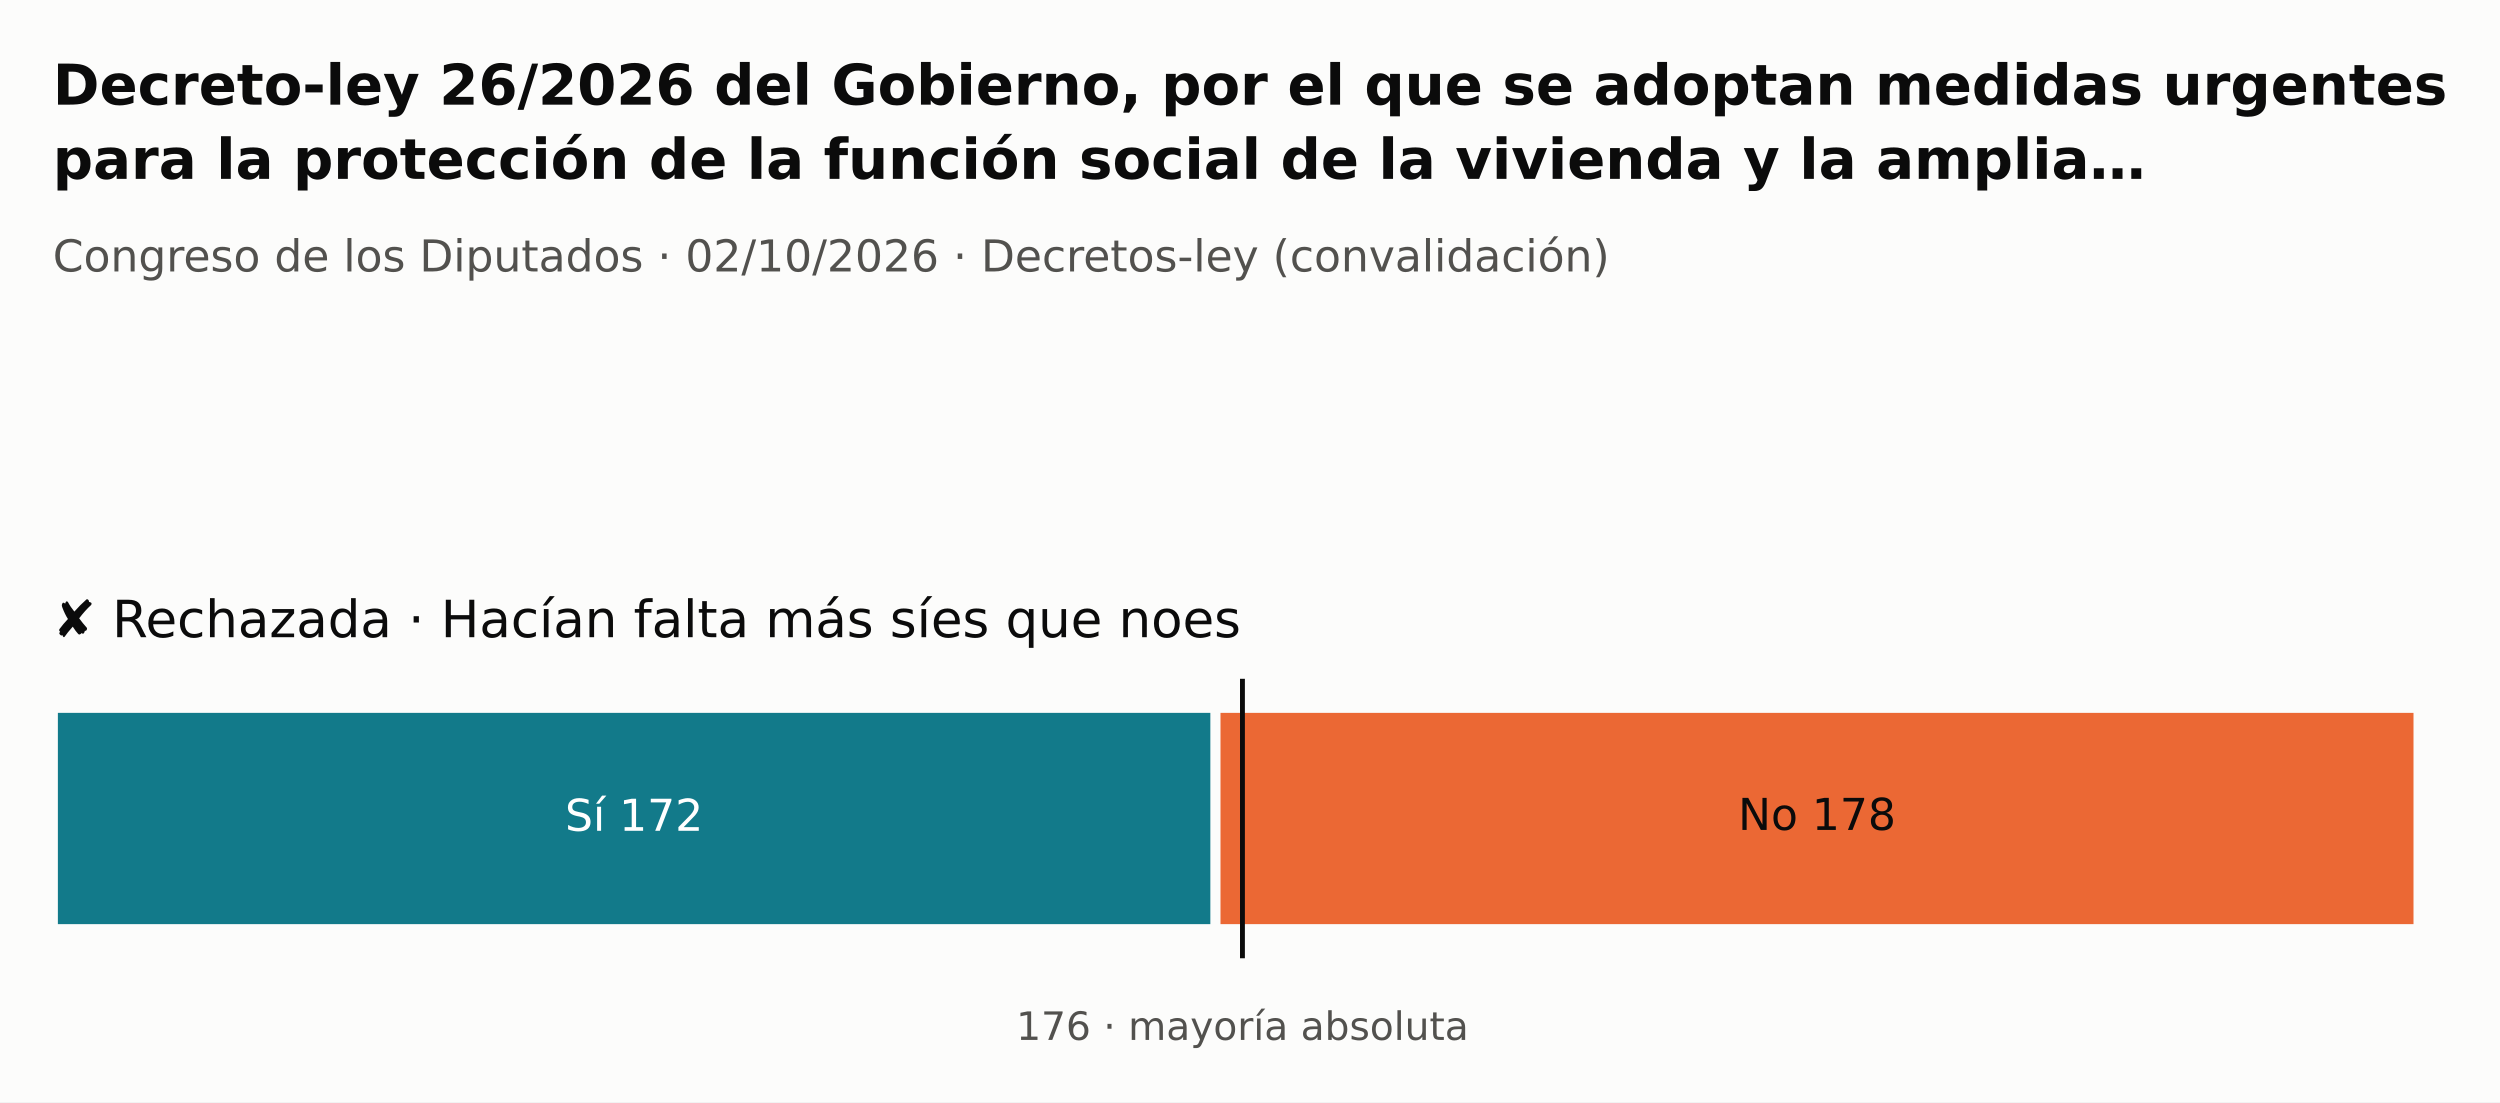
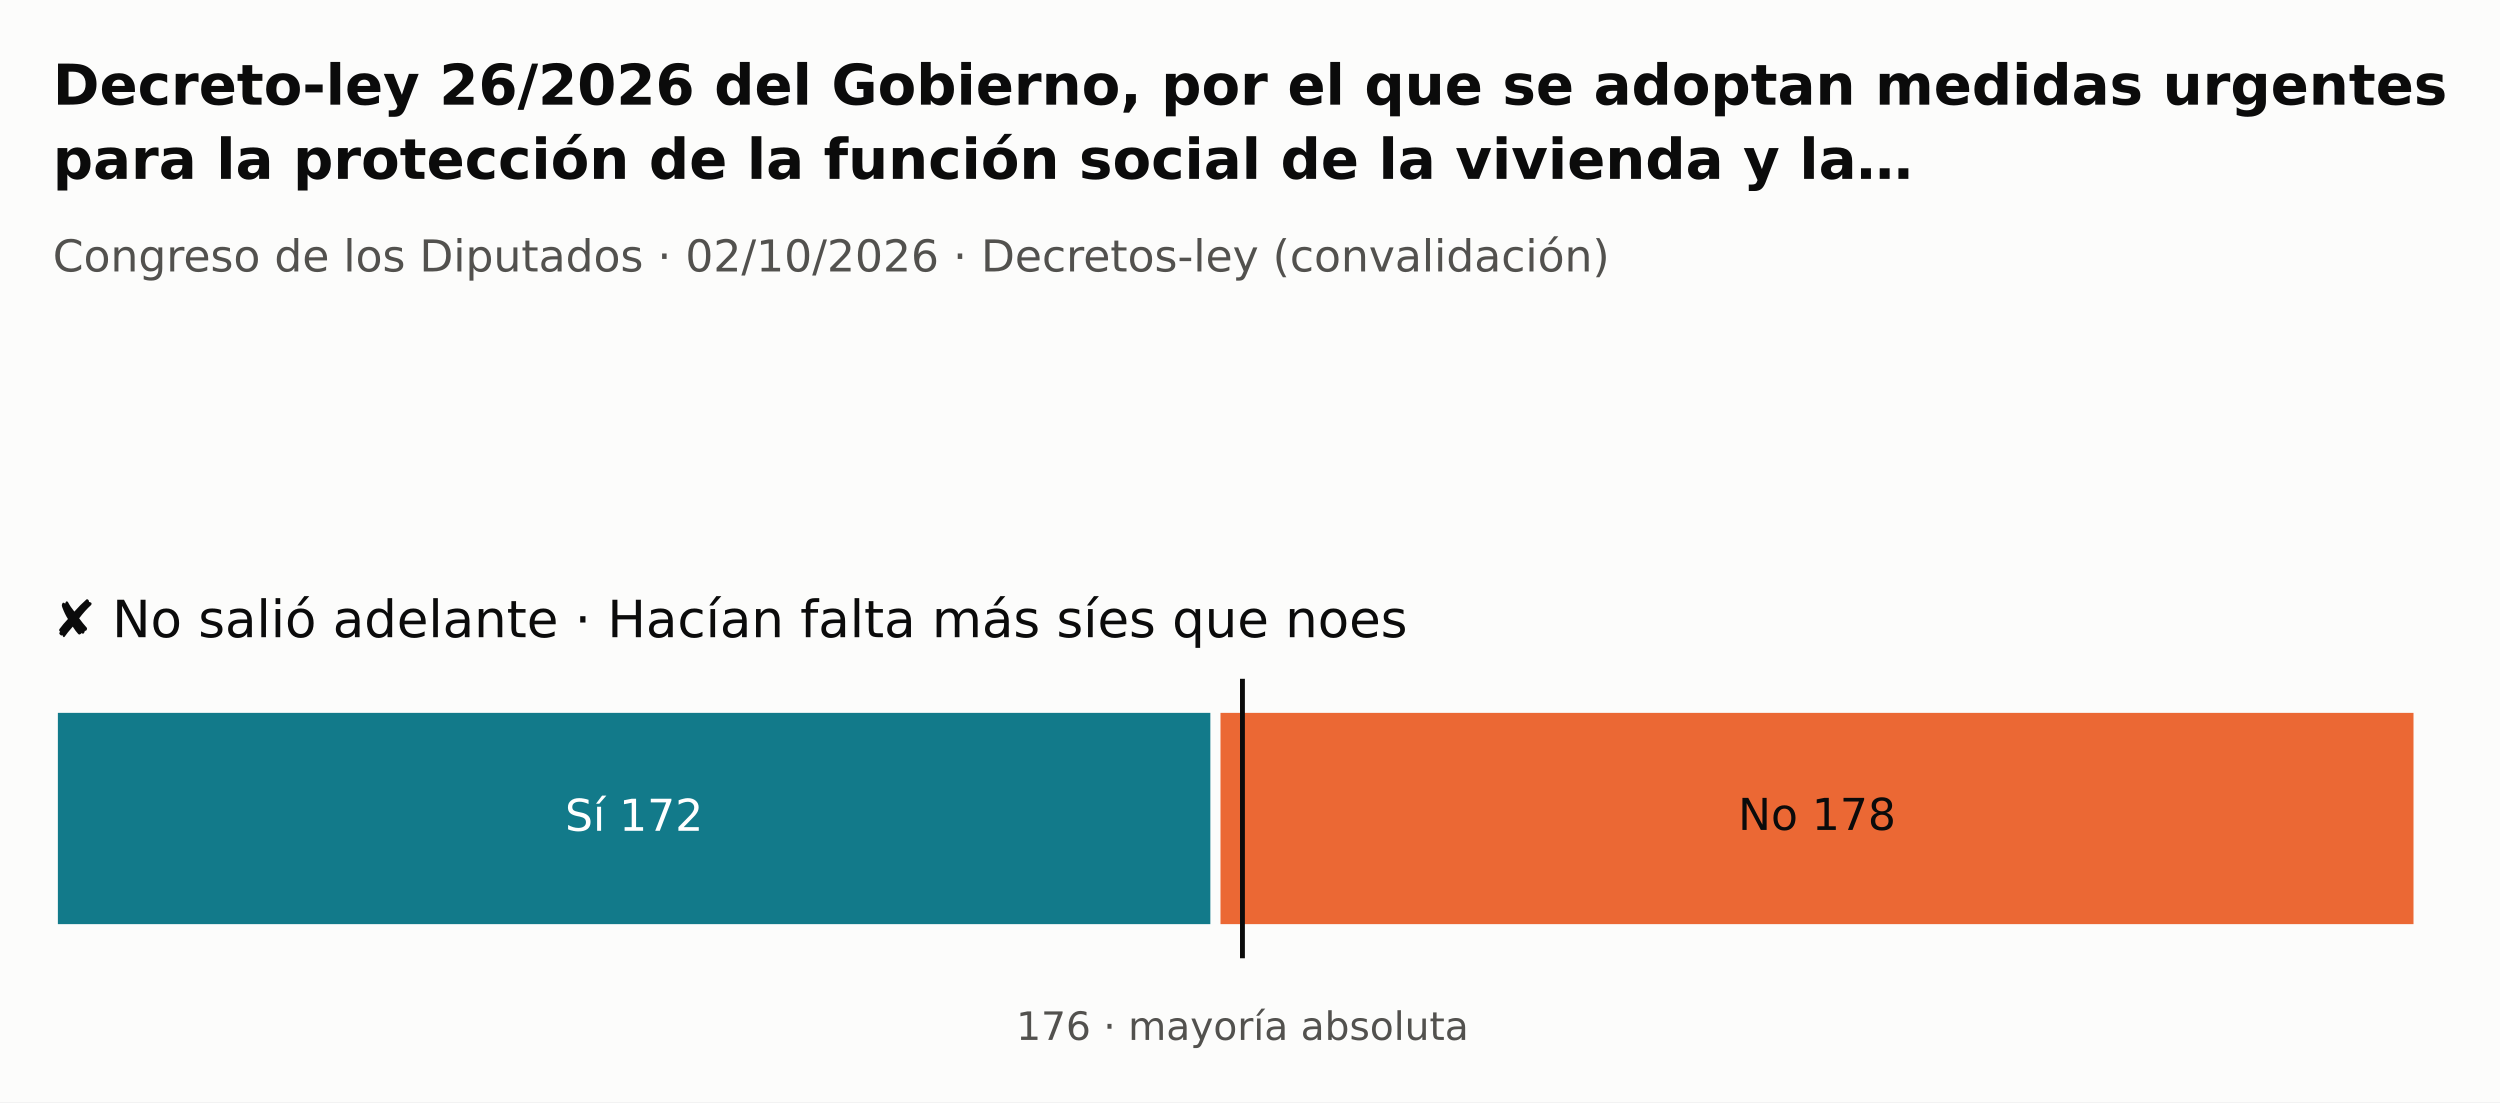
<svg xmlns="http://www.w3.org/2000/svg" width="511.292pt" height="225.401pt" viewBox="0 0 511.292 225.401" version="1.1">
  <defs>
    <style type="text/css">*{stroke-linejoin: round; stroke-linecap: butt}</style>
  </defs>
  <g id="figure_1">
    <g id="patch_1">
      <path d="M 0 225.401  L 511.292 225.401  L 511.292 0  L 0 0  z " style="fill: #fcfcfb" />
    </g>
    <g id="axes_1">
      <g id="patch_2">
        <path d="M 11.837 189  L 247.536 189  L 247.536 145.8  L 11.837 145.8  z " clip-path="url(#pa37b32da63)" style="fill: #127a8a" />
      </g>
      <g id="patch_3">
        <path d="M 249.61 189  L 493.603 189  L 493.603 145.8  L 249.61 145.8  z " clip-path="url(#pa37b32da63)" style="fill: #eb6834" />
      </g>
      <g id="line2d_1">
        <path d="M 254.102 195.48  L 254.102 139.32  " style="fill: none; stroke: #0b0b0b; stroke-linecap: square" />
      </g>
      <g id="text_1">
        <text style="font-size: 9px; font-family: 'DejaVu Sans', 'Helvetica', 'Arial', sans-serif; text-anchor: middle; fill: #ffffff" x="129.686" y="169.918" transform="rotate(-0 129.6864 169.9182)">Sí 172</text>
      </g>
      <g id="text_2">
        <text style="font-size: 9px; font-family: 'DejaVu Sans', 'Helvetica', 'Arial', sans-serif; text-anchor: middle; fill: #0b0b0b" x="371.606" y="169.738" transform="rotate(-0 371.6064 169.7379)">No 178</text>
      </g>
      <g id="text_3">
        <text style="font-size: 8px; font-family: 'DejaVu Sans', 'Helvetica', 'Arial', sans-serif; text-anchor: middle; fill: #52514e" x="254.102" y="212.679" transform="rotate(-0 254.1024 212.6788)">176 · mayoría absoluta</text>
      </g>
    </g>
    <g id="text_4">
      <text style="font-weight: 700; font-size: 11.5px; font-family: 'DejaVu Sans', 'Helvetica', 'Arial', sans-serif; fill: #0b0b0b" transform="translate(10.8 21.40336)">Decreto-ley 26/2026 del Gobierno, por el que se adoptan medidas urgentes</text>
-       <text style="font-weight: 700; font-size: 11.5px; font-family: 'DejaVu Sans', 'Helvetica', 'Arial', sans-serif; fill: #0b0b0b" transform="translate(10.8 36.58336)">para la protección de la función social de la vivienda y la amplia…</text>
+       <text style="font-weight: 700; font-size: 11.5px; font-family: 'DejaVu Sans', 'Helvetica', 'Arial', sans-serif; fill: #0b0b0b" transform="translate(10.8 36.58336)">para la protección de la función social de la vivienda y la…</text>
    </g>
    <g id="text_5">
      <text style="font-size: 9px; font-family: 'DejaVu Sans', 'Helvetica', 'Arial', sans-serif; text-anchor: start; fill: #52514e" x="10.8" y="55.517" transform="rotate(-0 10.8 55.51734)">Congreso de los Diputados · 02/10/2026 · Decretos-ley (convalidación)</text>
    </g>
    <g id="text_6">
-       <text style="font-size: 10.5px; font-family: 'DejaVu Sans', 'Helvetica', 'Arial', sans-serif; text-anchor: start; fill: #0b0b0b" x="10.8" y="130.318" transform="rotate(-0 10.8 130.3175)">✘ Rechazada  ·  Hacían falta más síes que noes</text>
+       <text style="font-size: 10.5px; font-family: 'DejaVu Sans', 'Helvetica', 'Arial', sans-serif; text-anchor: start; fill: #0b0b0b" x="10.8" y="130.318" transform="rotate(-0 10.8 130.3175)">✘ No salió adelante  ·  Hacían falta más síes que noes</text>
    </g>
  </g>
  <defs>
    <clipPath id="pa37b32da63">
      <rect x="10.8" y="145.8" width="483.84" height="43.2" />
    </clipPath>
  </defs>
</svg>
